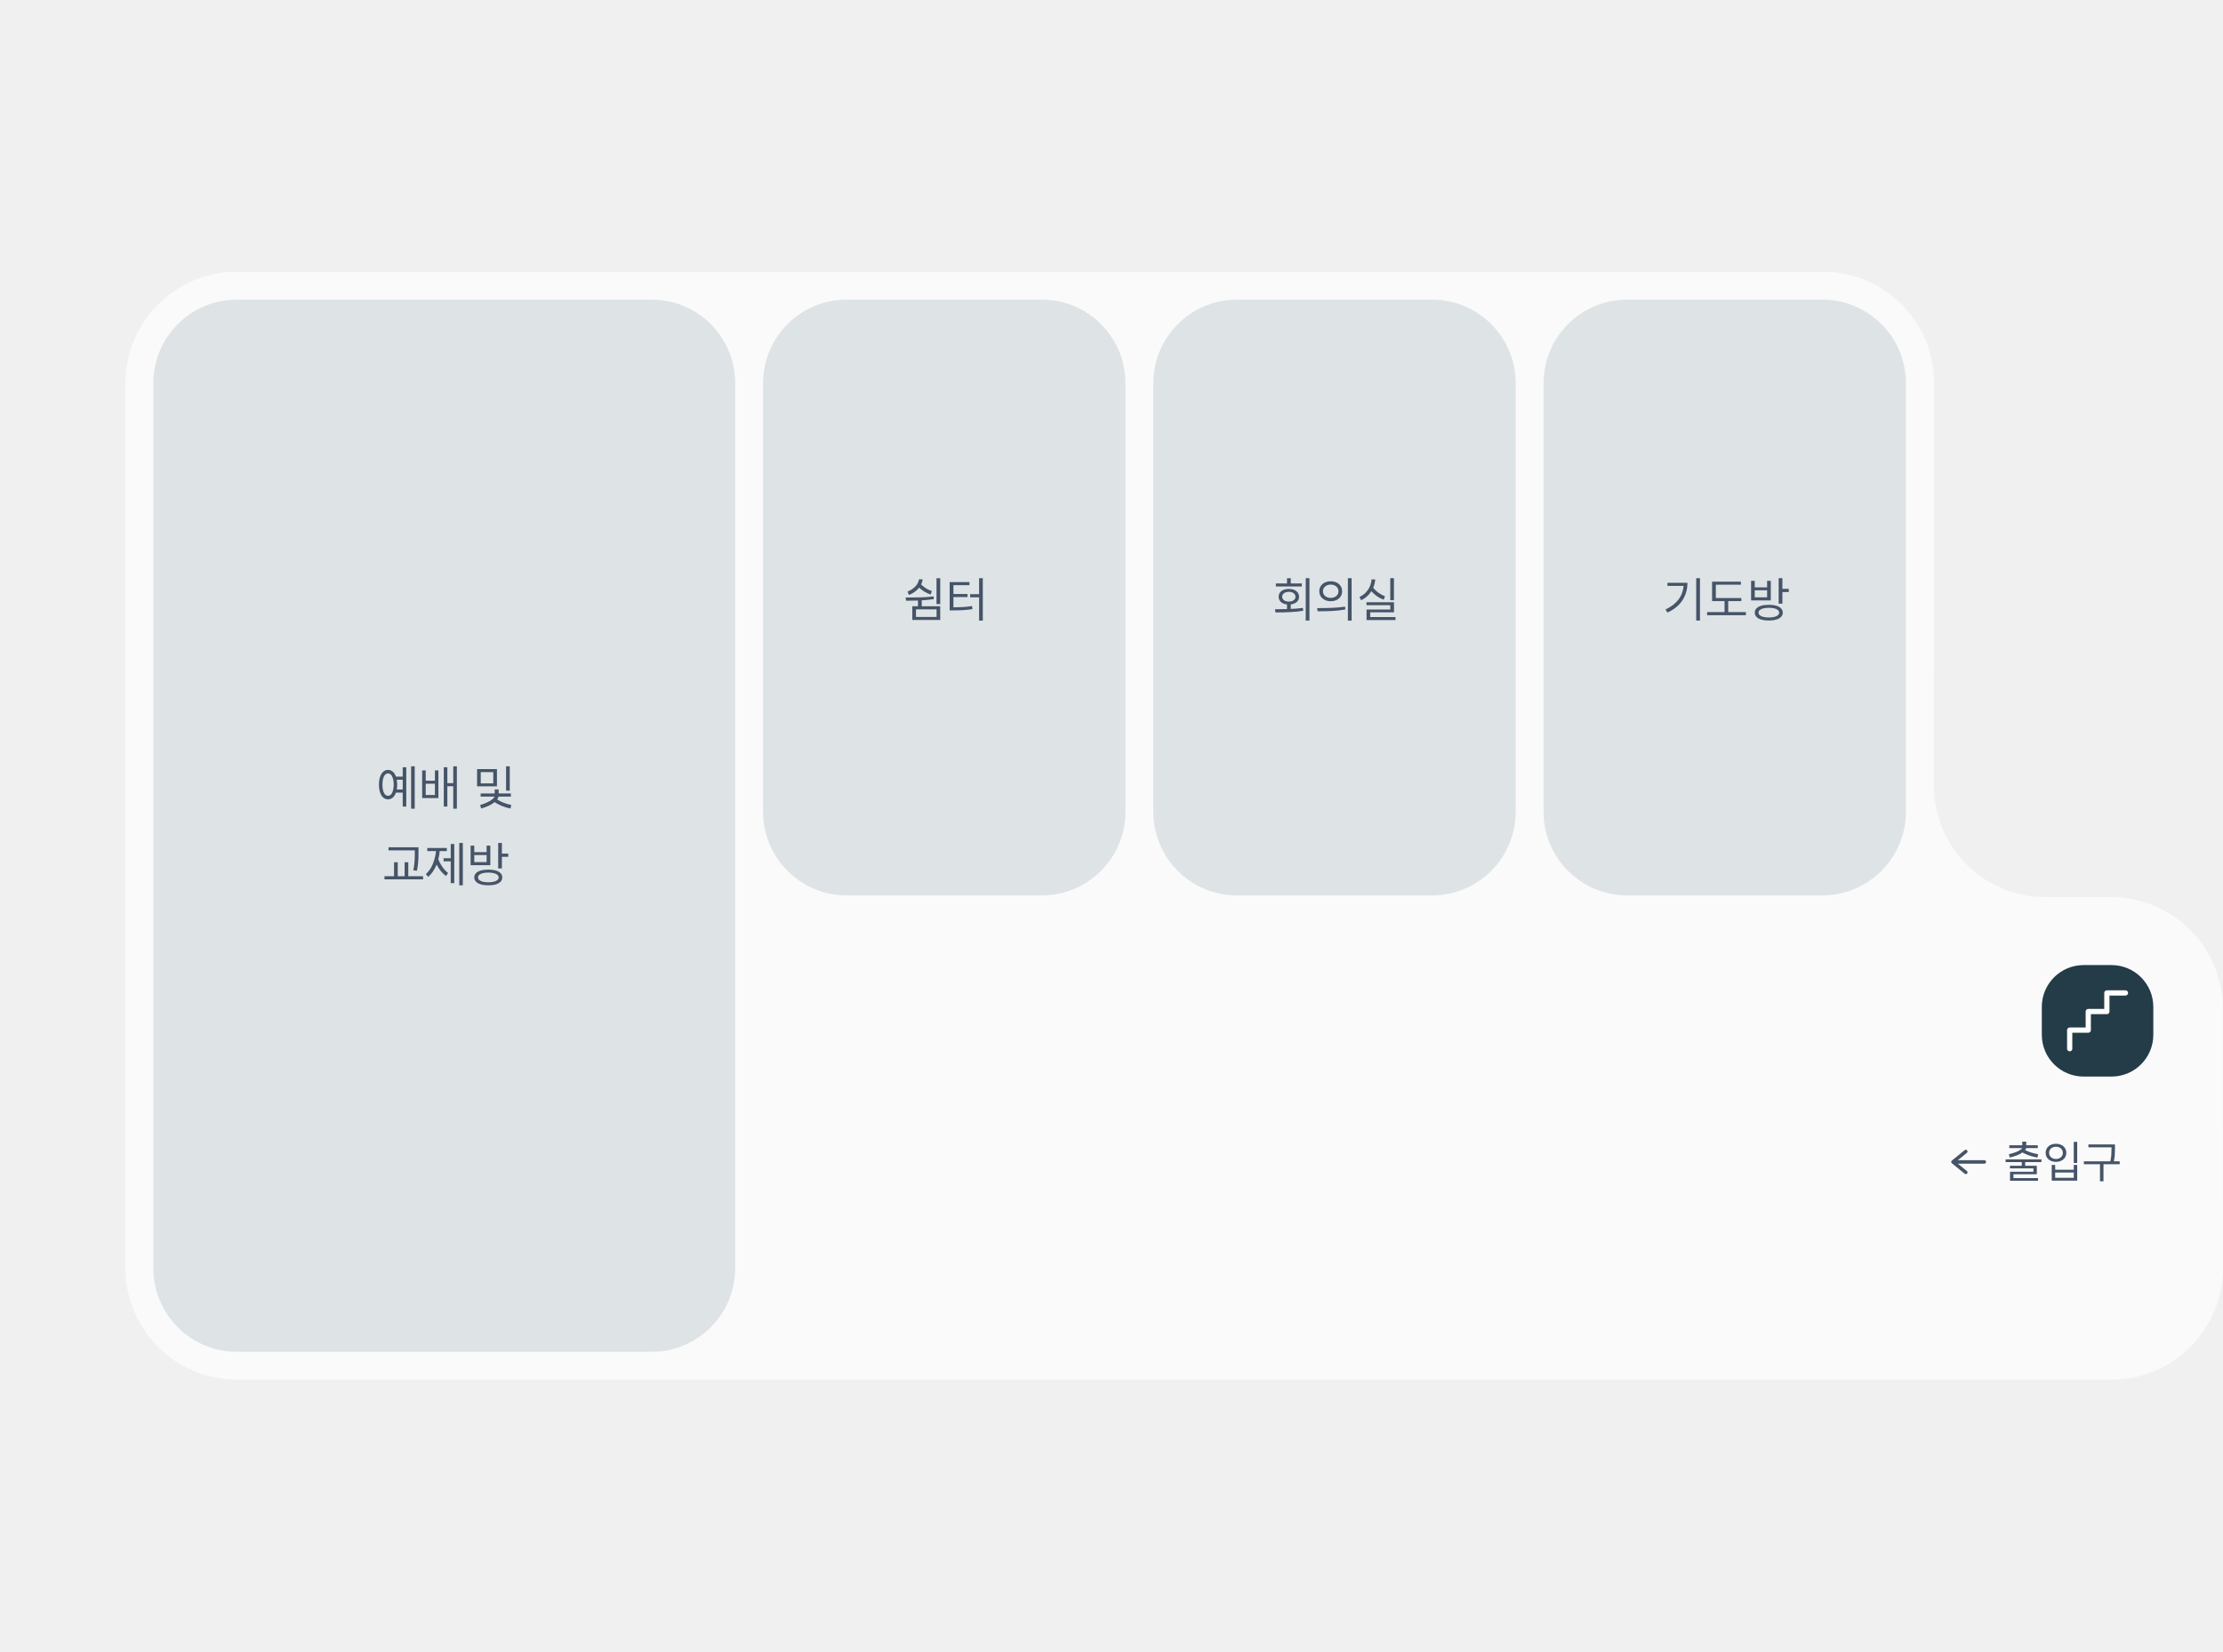
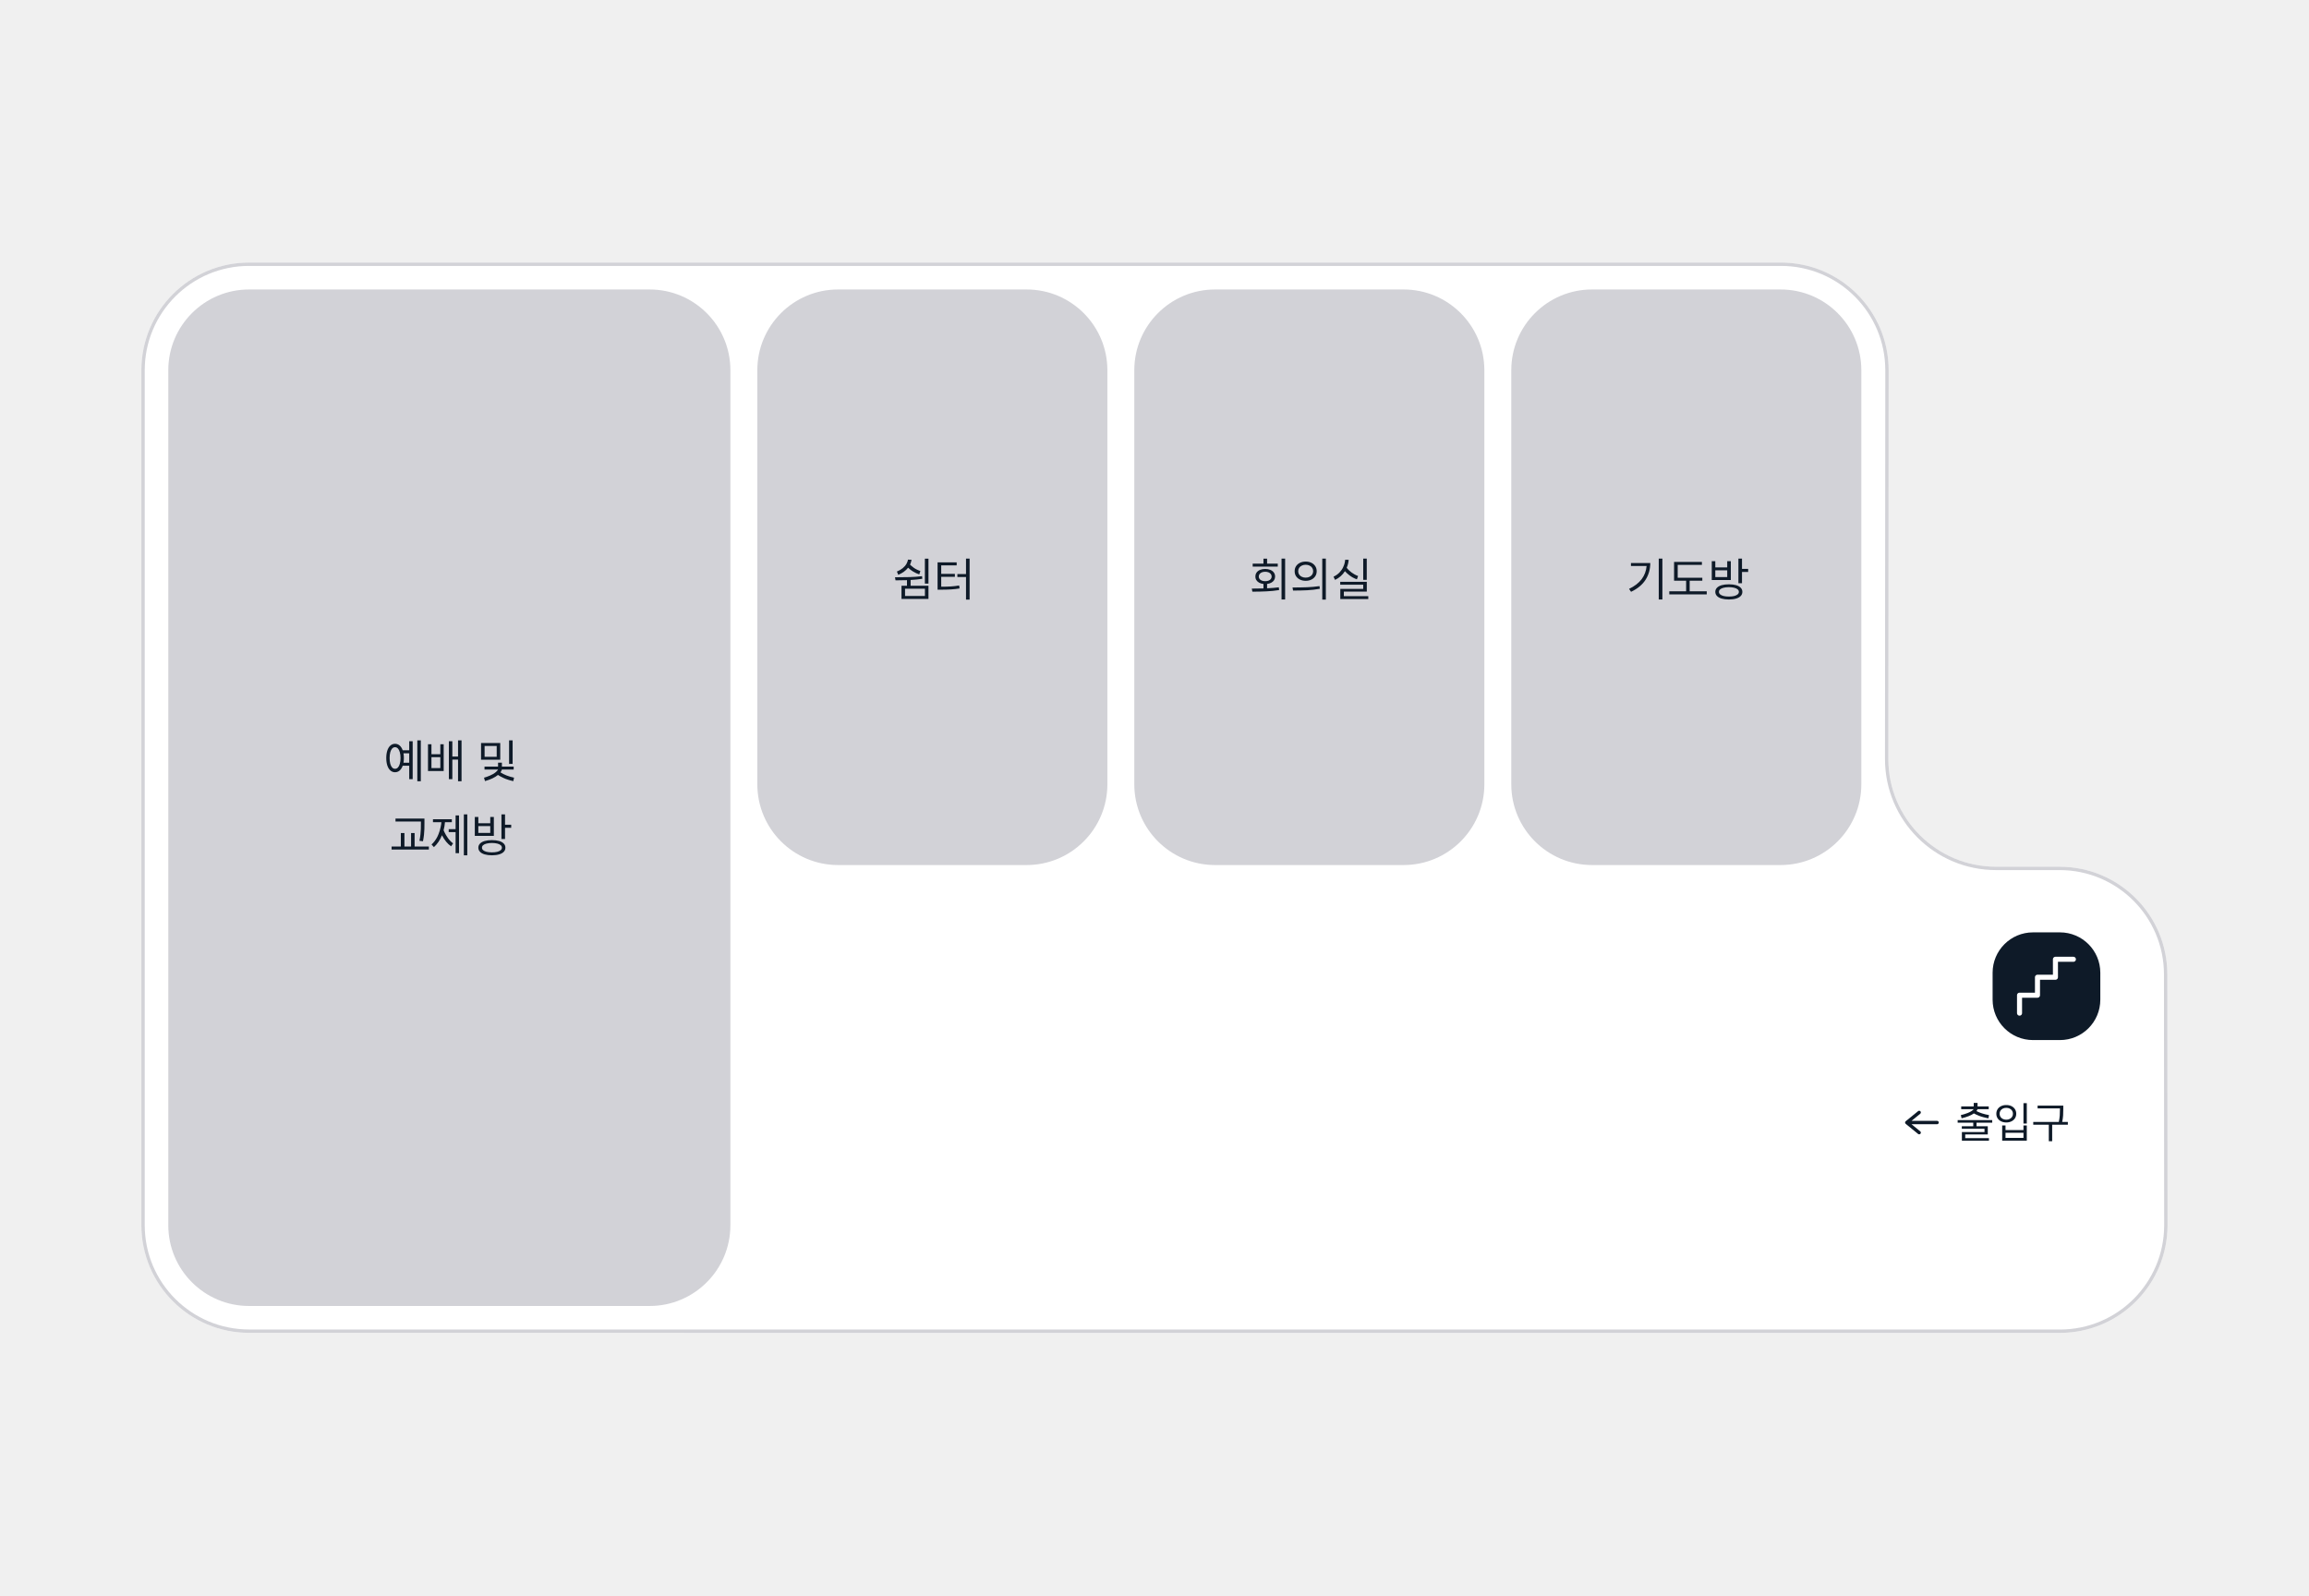
- <svg xmlns="http://www.w3.org/2000/svg" width="638" height="474" viewBox="0 0 638 474" fill="none">
-   <path d="M605.913 257.5L587.026 257.5C569.343 257.5 555.012 243.157 555.026 225.474L555.119 110.026C555.133 92.343 540.802 78 523.119 78L68 78C50.327 78 36 92.327 36 110L36 363.983C36 381.656 50.326 395.982 67.999 395.983L605.973 395.999C623.657 396 637.988 381.657 637.974 363.973L637.913 289.474C637.899 271.811 623.576 257.5 605.913 257.5Z" fill="#FAFAFA" />
-   <rect x="586" y="277" width="32" height="32" rx="12" fill="#243B48" />
-   <path d="M610 285H604.667V290.333H599.333V295.667H594V301" stroke="white" stroke-width="1.5" stroke-linecap="round" stroke-linejoin="round" />
-   <path d="M187 86H68C54.745 86 44 96.745 44 110V364C44 377.255 54.745 388 68 388H187C200.255 388 211 377.255 211 364V110C211 96.745 200.255 86 187 86Z" fill="#DEE3E6" />
-   <path d="M119.024 219.953V232.107H117.985V219.953H119.024ZM116.604 220.213V231.492H115.579V227.5H113.638C113.426 228.108 113.118 228.587 112.729 228.922C112.339 229.257 111.881 229.428 111.368 229.428C110.842 229.428 110.384 229.257 109.987 228.908C109.598 228.566 109.29 228.074 109.078 227.438C108.866 226.803 108.757 226.058 108.757 225.203C108.757 224.349 108.866 223.604 109.078 222.968C109.29 222.332 109.598 221.84 109.987 221.498C110.384 221.149 110.842 220.979 111.368 220.979C111.881 220.979 112.339 221.149 112.729 221.484C113.118 221.819 113.426 222.298 113.638 222.906H115.579V220.213H116.604ZM111.368 221.99C111.04 221.99 110.753 222.12 110.507 222.38C110.268 222.64 110.083 223.009 109.946 223.494C109.823 223.979 109.755 224.547 109.755 225.203C109.755 225.853 109.823 226.42 109.946 226.905C110.083 227.391 110.268 227.76 110.507 228.02C110.753 228.279 111.04 228.409 111.368 228.402C111.689 228.409 111.977 228.279 112.223 228.02C112.469 227.76 112.66 227.391 112.79 226.905C112.927 226.42 112.995 225.853 112.995 225.203C112.995 224.554 112.927 223.986 112.79 223.494C112.66 223.016 112.469 222.64 112.229 222.38C111.983 222.12 111.696 221.99 111.368 221.99ZM113.87 223.795C113.952 224.226 113.993 224.69 113.993 225.203C113.993 225.695 113.952 226.16 113.877 226.598H115.579V223.795H113.87ZM122.183 221.115V224.082H124.821V221.115H125.819V229.072H121.157V221.115H122.183ZM122.183 228.184H124.821V224.957H122.183V228.184ZM131.124 219.953V232.107H130.085V225.668H128.39V231.492H127.364V220.213H128.39V224.779H130.085V219.953H131.124ZM146.3 219.953V226.939H145.247V219.953H146.3ZM142.622 220.746V225.695H136.921V220.746H142.622ZM137.974 221.621V224.848H141.569V221.621H137.974ZM137.946 228.635V227.746H141.973V226.584H143.114V227.746H146.614V228.635H143.114C143.032 228.901 142.889 229.182 142.684 229.462C143.777 230.173 145.124 230.699 146.724 231.041L146.505 232.073C145.951 231.957 145.425 231.813 144.919 231.643C144.406 231.479 143.962 231.308 143.579 231.123C143.203 230.945 142.882 230.788 142.636 230.645C142.376 230.508 142.15 230.371 141.945 230.228C141.057 230.973 139.771 231.581 138.09 232.06L137.803 231.048C138.09 230.966 138.37 230.877 138.644 230.781C138.924 230.692 139.238 230.569 139.587 230.412C139.936 230.262 140.257 230.104 140.544 229.934C140.831 229.763 141.104 229.564 141.364 229.339C141.624 229.113 141.829 228.874 141.973 228.635H137.946ZM120.104 243.184V244.537C120.104 245.228 120.098 245.822 120.084 246.308C120.07 246.793 120.029 247.347 119.968 247.955C119.906 248.563 119.804 249.22 119.667 249.924L118.614 249.801C118.751 249.138 118.854 248.502 118.915 247.9C118.977 247.306 119.018 246.766 119.031 246.28C119.045 245.795 119.052 245.214 119.052 244.537V244.072H111.505V243.184H120.104ZM121.417 251.496V252.385H110.343V251.496H113.091V247.49H114.157V251.496H116.126V247.49H117.179V251.496H121.417ZM132.833 241.953V254.107H131.808V241.953H132.833ZM130.372 242.254V253.479H129.36V247.217H127.31V246.342H129.36V242.254H130.372ZM122.634 244.277V243.389H125.689H128.239V244.277H126.195C126.134 245.063 126.004 245.863 125.792 246.67C125.874 246.868 125.963 247.066 126.065 247.271C126.168 247.483 126.312 247.75 126.496 248.078C126.681 248.399 126.872 248.7 127.077 248.98C127.269 249.261 127.508 249.541 127.781 249.835C128.055 250.129 128.328 250.368 128.608 250.553L128.021 251.428C126.981 250.724 126.079 249.63 125.307 248.146C124.726 249.589 123.933 250.765 122.914 251.674L122.21 250.888C122.531 250.607 122.825 250.286 123.092 249.938C123.358 249.582 123.591 249.233 123.782 248.892C123.967 248.55 124.138 248.188 124.288 247.798C124.445 247.408 124.568 247.053 124.657 246.738C124.753 246.41 124.835 246.082 124.903 245.754C124.979 245.412 125.026 245.139 125.061 244.92C125.095 244.694 125.115 244.482 125.136 244.277H122.634ZM140.147 249.596C140.975 249.596 141.692 249.685 142.294 249.855C142.896 250.033 143.354 250.293 143.675 250.628C143.996 250.963 144.153 251.366 144.153 251.838C144.153 252.31 143.996 252.72 143.675 253.055C143.354 253.396 142.896 253.656 142.294 253.834C141.699 254.012 140.981 254.101 140.147 254.107C139.313 254.101 138.596 254.012 137.987 253.834C137.386 253.656 136.921 253.396 136.6 253.055C136.278 252.72 136.114 252.31 136.114 251.838C136.114 251.366 136.278 250.963 136.6 250.628C136.921 250.293 137.386 250.033 137.994 249.855C138.603 249.685 139.32 249.596 140.147 249.596ZM140.147 250.443C139.539 250.45 139.013 250.505 138.562 250.621C138.124 250.73 137.782 250.888 137.543 251.1C137.304 251.305 137.188 251.551 137.194 251.838C137.188 252.125 137.304 252.371 137.543 252.583C137.782 252.795 138.124 252.952 138.568 253.068C139.013 253.178 139.539 253.232 140.147 253.232C140.756 253.232 141.289 253.178 141.733 253.068C142.178 252.952 142.52 252.795 142.759 252.583C142.998 252.371 143.114 252.125 143.114 251.838C143.114 251.551 142.998 251.305 142.759 251.1C142.52 250.888 142.185 250.73 141.733 250.621C141.296 250.505 140.763 250.45 140.147 250.443ZM144.044 241.953V245.016H145.876V245.932H144.044V249.268H142.978V241.953H144.044ZM136.114 242.719V244.578H139.655V242.719H140.722V248.324H135.062V242.719H136.114ZM136.114 247.449H139.655V245.426H136.114V247.449Z" fill="#465468" />
-   <path d="M299 86H243C229.745 86 219 96.745 219 110V233C219 246.255 229.745 257 243 257H299C312.255 257 323 246.255 323 233V110C323 96.745 312.255 86 299 86Z" fill="#DEE3E6" />
-   <path d="M269.846 174.02V177.943H261.834V174.02H263.461V172.365C262.675 172.393 261.54 172.413 260.057 172.42L259.906 171.504C261.567 171.504 263.03 171.483 264.295 171.449C265.553 171.415 266.77 171.319 267.945 171.176L268.014 171.955C266.968 172.126 265.806 172.242 264.541 172.311V174.02H269.846ZM262.887 174.895V177.068H268.793V174.895H262.887ZM269.846 165.967V173.377H268.779V165.967H269.846ZM263.728 166.418C263.734 166.356 263.741 166.302 263.741 166.268L264.794 166.295L264.773 166.479C264.767 166.603 264.726 166.787 264.65 167.026C264.582 167.266 264.486 167.512 264.37 167.751C264.514 167.895 264.664 168.038 264.842 168.182C265.006 168.325 265.225 168.496 265.478 168.674C265.73 168.865 266.031 169.036 266.373 169.207C266.715 169.378 267.07 169.521 267.439 169.638L267.118 170.643C265.867 170.246 264.76 169.583 263.796 168.66C263.105 169.549 262.128 170.253 260.877 170.779L260.467 169.809C261.82 169.241 262.777 168.462 263.331 167.478C263.447 167.266 263.543 167.047 263.611 166.842C263.68 166.623 263.721 166.486 263.728 166.418ZM282.068 165.953V178.135H281.002V171.436H278.432V170.547H281.002V165.953H282.068ZM278.227 167.074V167.963H273.633V170.492H277.693V171.367H273.633V174.307C274.795 174.307 275.772 174.279 276.559 174.225C277.352 174.177 278.151 174.081 278.965 173.938L279.088 174.826C278.227 174.97 277.379 175.065 276.545 175.113C275.711 175.168 274.692 175.195 273.482 175.195H272.553V167.074H278.227Z" fill="#465468" />
-   <path d="M411 86H355C341.745 86 331 96.745 331 110V233C331 246.255 341.745 257 355 257H411C424.255 257 435 246.255 435 233V110C435 96.745 424.255 86 411 86Z" fill="#DEE3E6" />
-   <path d="M375.81 165.953V178.107H374.743V165.953H375.81ZM365.911 174.867C367.429 174.86 368.584 174.84 369.37 174.819V173.486C368.885 173.438 368.468 173.315 368.099 173.117C367.743 172.919 367.463 172.666 367.265 172.352C367.066 172.044 366.971 171.688 366.978 171.285C366.971 170.834 367.094 170.438 367.333 170.096C367.572 169.761 367.914 169.494 368.358 169.31C368.803 169.125 369.309 169.029 369.89 169.029C370.471 169.029 370.983 169.125 371.421 169.31C371.872 169.494 372.214 169.761 372.46 170.096C372.706 170.438 372.829 170.834 372.829 171.285C372.829 171.682 372.733 172.037 372.535 172.352C372.337 172.659 372.063 172.912 371.708 173.104C371.346 173.302 370.929 173.425 370.45 173.479V174.778C371.77 174.717 372.932 174.621 373.937 174.484L374.019 175.305C372.809 175.503 371.558 175.633 370.252 175.688C368.946 175.756 367.559 175.783 366.075 175.783L365.911 174.867ZM373.622 167.457V168.332H366.171V167.457H369.37V165.967H370.45V167.457H373.622ZM369.89 169.863C369.521 169.863 369.192 169.925 368.898 170.041C368.604 170.157 368.379 170.328 368.222 170.547C368.058 170.759 367.976 171.005 367.976 171.285C367.976 171.565 368.058 171.805 368.222 172.017C368.379 172.229 368.604 172.386 368.898 172.502C369.192 172.618 369.521 172.673 369.89 172.666C370.266 172.673 370.594 172.618 370.888 172.502C371.175 172.393 371.4 172.229 371.558 172.023C371.722 171.805 371.804 171.565 371.804 171.285C371.804 171.005 371.722 170.759 371.558 170.547C371.4 170.328 371.175 170.157 370.888 170.041C370.594 169.925 370.266 169.863 369.89 169.863ZM381.921 166.842C382.557 166.842 383.117 166.965 383.616 167.204C384.108 167.443 384.491 167.785 384.771 168.216C385.052 168.646 385.188 169.146 385.188 169.699C385.188 170.253 385.052 170.752 384.771 171.183C384.491 171.613 384.108 171.955 383.616 172.194C383.117 172.434 382.557 172.557 381.921 172.557C381.285 172.557 380.718 172.434 380.226 172.194C379.72 171.955 379.337 171.613 379.05 171.183C378.776 170.752 378.633 170.253 378.64 169.699C378.633 169.146 378.776 168.646 379.05 168.216C379.337 167.785 379.72 167.443 380.226 167.204C380.718 166.965 381.285 166.842 381.921 166.842ZM381.921 167.785C381.49 167.785 381.107 167.867 380.772 168.031C380.431 168.188 380.164 168.414 379.973 168.701C379.781 168.995 379.686 169.323 379.692 169.699C379.686 170.075 379.781 170.403 379.973 170.697C380.164 170.984 380.431 171.21 380.772 171.367C381.107 171.531 381.49 171.613 381.921 171.613C382.345 171.613 382.728 171.531 383.062 171.367C383.397 171.21 383.664 170.984 383.849 170.697C384.04 170.403 384.136 170.075 384.136 169.699C384.136 169.323 384.04 168.995 383.849 168.701C383.664 168.414 383.397 168.188 383.062 168.031C382.728 167.867 382.345 167.785 381.921 167.785ZM387.909 165.953V178.135H386.843V165.953H387.909ZM378.011 174.539C379.59 174.539 381.019 174.512 382.317 174.464C383.603 174.416 384.847 174.3 386.036 174.129L386.118 174.922C384.895 175.147 383.65 175.298 382.386 175.359C381.114 175.421 379.706 175.455 378.161 175.455L378.011 174.539ZM400.063 165.953V172.27H399.011V165.953H400.063ZM400.077 172.857V175.756H393.255V177.109H400.515V177.971H392.202V174.949H399.011V173.705H392.175V172.857H400.077ZM393.631 166.418L393.638 166.295L394.69 166.322C394.69 166.35 394.69 166.391 394.684 166.445C394.677 166.493 394.663 166.609 394.636 166.773C394.615 166.951 394.581 167.122 394.547 167.293C394.513 167.471 394.451 167.689 394.376 167.942C394.294 168.195 394.205 168.448 394.103 168.688C394.191 168.804 394.294 168.927 394.403 169.057C394.52 169.18 394.684 169.344 394.902 169.549C395.121 169.747 395.347 169.938 395.586 170.109C395.825 170.287 396.112 170.472 396.447 170.656C396.782 170.841 397.131 170.998 397.486 171.128L397.131 172.119C396.721 171.976 396.324 171.791 395.935 171.586C395.552 171.367 395.21 171.148 394.909 170.916C394.615 170.684 394.362 170.472 394.15 170.28C393.938 170.089 393.747 169.891 393.576 169.692C392.858 170.834 391.881 171.695 390.637 172.283L390.186 171.333C390.548 171.162 390.89 170.957 391.204 170.738C391.512 170.506 391.778 170.28 391.997 170.041C392.216 169.809 392.414 169.562 392.592 169.31C392.77 169.057 392.913 168.811 393.022 168.564C393.139 168.332 393.234 168.093 393.316 167.867C393.398 167.642 393.46 167.43 393.501 167.238C393.535 167.054 393.569 166.89 393.59 166.746C393.61 166.603 393.624 166.493 393.631 166.418Z" fill="#465468" />
-   <path d="M523 86H467C453.745 86 443 96.745 443 110V233C443 246.255 453.745 257 467 257H523C536.255 257 547 246.255 547 233V110C547 96.745 536.255 86 523 86Z" fill="#DEE3E6" />
-   <path d="M487.892 165.953V178.107H486.812V165.953H487.892ZM484.296 167.279C484.289 169.118 483.824 170.766 482.901 172.229C481.979 173.685 480.543 174.888 478.581 175.824L477.993 174.949C479.613 174.177 480.857 173.22 481.726 172.078C482.587 170.937 483.079 169.624 483.202 168.154H478.554V167.279H484.296ZM499.759 171.654V172.529H495.999V175.674H501.071V176.576H489.942V175.674H494.946V172.529H491.364V166.951H499.636V167.826H492.444V171.654H499.759ZM507.647 173.596C508.475 173.596 509.192 173.685 509.794 173.855C510.396 174.033 510.854 174.293 511.175 174.628C511.496 174.963 511.653 175.366 511.653 175.838C511.653 176.31 511.496 176.72 511.175 177.055C510.854 177.396 510.396 177.656 509.794 177.834C509.199 178.012 508.481 178.101 507.647 178.107C506.813 178.101 506.096 178.012 505.487 177.834C504.886 177.656 504.421 177.396 504.1 177.055C503.778 176.72 503.614 176.31 503.614 175.838C503.614 175.366 503.778 174.963 504.1 174.628C504.421 174.293 504.886 174.033 505.494 173.855C506.103 173.685 506.82 173.596 507.647 173.596ZM507.647 174.443C507.039 174.45 506.513 174.505 506.062 174.621C505.624 174.73 505.282 174.888 505.043 175.1C504.804 175.305 504.688 175.551 504.694 175.838C504.688 176.125 504.804 176.371 505.043 176.583C505.282 176.795 505.624 176.952 506.068 177.068C506.513 177.178 507.039 177.232 507.647 177.232C508.256 177.232 508.789 177.178 509.233 177.068C509.678 176.952 510.02 176.795 510.259 176.583C510.498 176.371 510.614 176.125 510.614 175.838C510.614 175.551 510.498 175.305 510.259 175.1C510.02 174.888 509.685 174.73 509.233 174.621C508.796 174.505 508.263 174.45 507.647 174.443ZM511.544 165.953V169.016H513.376V169.932H511.544V173.268H510.478V165.953H511.544ZM503.614 166.719V168.578H507.155V166.719H508.222V172.324H502.562V166.719H503.614ZM503.614 171.449H507.155V169.426H503.614V171.449Z" fill="#465468" />
-   <path d="M585.887 332.77V333.544H581.228V334.598H584.567V337.035H577.864V338.14H584.91V338.901H576.874V336.324H583.589V335.347H576.848V334.598H580.25V333.544H575.617V332.77H585.887ZM576.67 329.539V328.713H580.39V327.679H581.526V328.713H584.846V329.539H581.526C581.457 329.723 581.349 329.907 581.196 330.091C582.225 330.63 583.469 331.024 584.929 331.284L584.764 332.249C584.237 332.154 583.729 332.046 583.24 331.906C582.751 331.779 582.333 331.64 581.964 331.494C581.609 331.348 581.311 331.221 581.076 331.113C580.841 331.005 580.631 330.897 580.441 330.789C579.609 331.379 578.391 331.862 576.785 332.243L576.556 331.291C576.893 331.208 577.223 331.119 577.546 331.024C577.87 330.929 578.219 330.808 578.594 330.662C578.968 330.516 579.317 330.351 579.628 330.154C579.946 329.958 580.2 329.754 580.39 329.539H576.67ZM596.158 327.742V333.798H595.167V327.742H596.158ZM589.835 334.369V335.74H595.167V334.369H596.158V338.876H588.845V334.369H589.835ZM589.835 338.063H595.167V336.54H589.835V338.063ZM590.064 328.301C590.629 328.294 591.137 328.402 591.587 328.618C592.038 328.834 592.387 329.139 592.641 329.532C592.895 329.932 593.022 330.383 593.022 330.891C593.022 331.392 592.895 331.843 592.641 332.236C592.387 332.63 592.038 332.935 591.587 333.15C591.137 333.373 590.629 333.48 590.064 333.48C589.499 333.48 588.991 333.373 588.541 333.15C588.09 332.935 587.741 332.63 587.487 332.236C587.233 331.843 587.106 331.392 587.106 330.891C587.106 330.383 587.233 329.932 587.487 329.532C587.741 329.139 588.09 328.834 588.541 328.618C588.991 328.402 589.499 328.294 590.064 328.301ZM590.064 329.139C589.683 329.132 589.34 329.208 589.036 329.354C588.737 329.507 588.502 329.716 588.331 329.983C588.16 330.25 588.077 330.554 588.083 330.891C588.077 331.227 588.16 331.532 588.331 331.805C588.502 332.071 588.737 332.281 589.036 332.427C589.34 332.579 589.683 332.655 590.064 332.655C590.438 332.655 590.781 332.579 591.08 332.427C591.378 332.281 591.613 332.071 591.791 331.805C591.956 331.532 592.044 331.227 592.044 330.891C592.044 330.554 591.956 330.25 591.791 329.983C591.613 329.716 591.378 329.507 591.08 329.354C590.781 329.208 590.438 329.132 590.064 329.139ZM607 328.479V329.469C607 330.199 606.98 330.84 606.949 331.405C606.911 331.97 606.822 332.611 606.676 333.328H608.358V334.153H603.699V339.054H602.696V334.153H598.075V333.328H605.667C605.819 332.611 605.914 331.963 605.952 331.398C605.99 330.833 606.009 330.186 606.009 329.469V329.304H599.37V328.479H607Z" fill="#465468" />
-   <path d="M564.182 330.5L560.5 333.5L564.182 336.5M560.5 333.5L569.5 333.5" stroke="#465468" stroke-linecap="round" stroke-linejoin="round" />
+ <svg xmlns="http://www.w3.org/2000/svg" xmlns:xlink="http://www.w3.org/1999/xlink" width="686" height="474" viewBox="0 0 686 474" fill="none">
+   <use xlink:href="#stroke0_1274_605" fill="white" />
+   <mask id="stroke1_1274_605" fill="white">
+     <use xlink:href="#stroke0_1274_605" />
+   </mask>
+   <path d="M593.026 257.5L611.913 257.5C629.576 257.5 643.899 271.811 643.913 289.474L643.974 363.973C643.988 381.657 629.657 396 611.973 395.999L73.999 395.983C56.326 395.982 42 381.656 42 363.983L42 110C42 92.327 56.327 78 74 78L529.119 78C546.802 78 561.133 92.343 561.119 110.026L561.026 225.474C561.012 243.157 575.343 257.5 593.026 257.5Z" stroke-width="2" stroke="#D2D2D7" mask="url(#stroke1_1274_605)" />
+   <rect x="592" y="277" width="32" height="32" rx="12" fill="#0E1A28" />
+   <path d="M616 285H610.667V290.333H605.333V295.667H600V301" stroke-width="1.5" stroke-linecap="round" stroke-linejoin="round" stroke="white" />
+   <path d="M193 86H74C60.745 86 50 96.745 50 110V364C50 377.255 60.745 388 74 388H193C206.255 388 217 377.255 217 364V110C217 96.745 206.255 86 193 86Z" fill="#D2D2D7" />
+   <path d="M125.024 219.953V232.107H123.985V219.953H125.024ZM122.604 220.213V231.492H121.579V227.5H119.638C119.426 228.108 119.118 228.587 118.729 228.922C118.339 229.257 117.881 229.428 117.368 229.428C116.842 229.428 116.384 229.257 115.987 228.908C115.598 228.566 115.29 228.074 115.078 227.438C114.866 226.803 114.757 226.058 114.757 225.203C114.757 224.349 114.866 223.604 115.078 222.968C115.29 222.332 115.598 221.84 115.987 221.498C116.384 221.149 116.842 220.979 117.368 220.979C117.881 220.979 118.339 221.149 118.729 221.484C119.118 221.819 119.426 222.298 119.638 222.906H121.579V220.213H122.604ZM117.368 221.99C117.04 221.99 116.753 222.12 116.507 222.38C116.268 222.64 116.083 223.009 115.946 223.494C115.823 223.979 115.755 224.547 115.755 225.203C115.755 225.853 115.823 226.42 115.946 226.905C116.083 227.391 116.268 227.76 116.507 228.02C116.753 228.279 117.04 228.409 117.368 228.402C117.689 228.409 117.977 228.279 118.223 228.02C118.469 227.76 118.66 227.391 118.79 226.905C118.927 226.42 118.995 225.853 118.995 225.203C118.995 224.554 118.927 223.986 118.79 223.494C118.66 223.016 118.469 222.64 118.229 222.38C117.983 222.12 117.696 221.99 117.368 221.99ZM119.87 223.795C119.952 224.226 119.993 224.69 119.993 225.203C119.993 225.695 119.952 226.16 119.877 226.598H121.579V223.795H119.87ZM128.183 221.115V224.082H130.821V221.115H131.819V229.072H127.157V221.115H128.183ZM128.183 228.184H130.821V224.957H128.183V228.184ZM137.124 219.953V232.107H136.085V225.668H134.39V231.492H133.364V220.213H134.39V224.779H136.085V219.953H137.124ZM152.3 219.953V226.939H151.247V219.953H152.3ZM148.622 220.746V225.695H142.921V220.746H148.622ZM143.974 221.621V224.848H147.569V221.621H143.974ZM143.946 228.635V227.746H147.973V226.584H149.114V227.746H152.614V228.635H149.114C149.032 228.901 148.889 229.182 148.684 229.462C149.777 230.173 151.124 230.699 152.724 231.041L152.505 232.073C151.951 231.957 151.425 231.813 150.919 231.643C150.406 231.479 149.962 231.308 149.579 231.123C149.203 230.945 148.882 230.788 148.636 230.645C148.376 230.508 148.15 230.371 147.945 230.228C147.057 230.973 145.771 231.581 144.09 232.06L143.803 231.048C144.09 230.966 144.37 230.877 144.644 230.781C144.924 230.692 145.238 230.569 145.587 230.412C145.936 230.262 146.257 230.104 146.544 229.934C146.831 229.763 147.104 229.564 147.364 229.339C147.624 229.113 147.829 228.874 147.973 228.635H143.946ZM126.104 243.184V244.537C126.104 245.228 126.098 245.822 126.084 246.308C126.07 246.793 126.029 247.347 125.968 247.955C125.906 248.563 125.804 249.22 125.667 249.924L124.614 249.801C124.751 249.138 124.854 248.502 124.915 247.9C124.977 247.306 125.018 246.766 125.031 246.28C125.045 245.795 125.052 245.214 125.052 244.537V244.072H117.505V243.184H126.104ZM127.417 251.496V252.385H116.343V251.496H119.091V247.49H120.157V251.496H122.126V247.49H123.179V251.496H127.417ZM138.833 241.953V254.107H137.808V241.953H138.833ZM136.372 242.254V253.479H135.36V247.217H133.31V246.342H135.36V242.254H136.372ZM128.634 244.277V243.389H131.689H134.239V244.277H132.195C132.134 245.063 132.004 245.863 131.792 246.67C131.874 246.868 131.963 247.066 132.065 247.271C132.168 247.483 132.312 247.75 132.496 248.078C132.681 248.399 132.872 248.7 133.077 248.98C133.269 249.261 133.508 249.541 133.781 249.835C134.055 250.129 134.328 250.368 134.608 250.553L134.021 251.428C132.981 250.724 132.079 249.63 131.307 248.146C130.726 249.589 129.933 250.765 128.914 251.674L128.21 250.888C128.531 250.607 128.825 250.286 129.092 249.938C129.358 249.582 129.591 249.233 129.782 248.892C129.967 248.55 130.138 248.188 130.288 247.798C130.445 247.408 130.568 247.053 130.657 246.738C130.753 246.41 130.835 246.082 130.903 245.754C130.979 245.412 131.026 245.139 131.061 244.92C131.095 244.694 131.115 244.482 131.136 244.277H128.634ZM146.147 249.596C146.975 249.596 147.692 249.685 148.294 249.855C148.896 250.033 149.354 250.293 149.675 250.628C149.996 250.963 150.153 251.366 150.153 251.838C150.153 252.31 149.996 252.72 149.675 253.055C149.354 253.396 148.896 253.656 148.294 253.834C147.699 254.012 146.981 254.101 146.147 254.107C145.313 254.101 144.596 254.012 143.987 253.834C143.386 253.656 142.921 253.396 142.6 253.055C142.278 252.72 142.114 252.31 142.114 251.838C142.114 251.366 142.278 250.963 142.6 250.628C142.921 250.293 143.386 250.033 143.994 249.855C144.603 249.685 145.32 249.596 146.147 249.596ZM146.147 250.443C145.539 250.45 145.013 250.505 144.562 250.621C144.124 250.73 143.782 250.888 143.543 251.1C143.304 251.305 143.188 251.551 143.194 251.838C143.188 252.125 143.304 252.371 143.543 252.583C143.782 252.795 144.124 252.952 144.568 253.068C145.013 253.178 145.539 253.232 146.147 253.232C146.756 253.232 147.289 253.178 147.733 253.068C148.178 252.952 148.52 252.795 148.759 252.583C148.998 252.371 149.114 252.125 149.114 251.838C149.114 251.551 148.998 251.305 148.759 251.1C148.52 250.888 148.185 250.73 147.733 250.621C147.296 250.505 146.763 250.45 146.147 250.443ZM150.044 241.953V245.016H151.876V245.932H150.044V249.268H148.978V241.953H150.044ZM142.114 242.719V244.578H145.655V242.719H146.722V248.324H141.062V242.719H142.114ZM142.114 247.449H145.655V245.426H142.114V247.449Z" fill="#0E1A28" />
+   <path d="M305 86H249C235.745 86 225 96.745 225 110V233C225 246.255 235.745 257 249 257H305C318.255 257 329 246.255 329 233V110C329 96.745 318.255 86 305 86Z" fill="#D2D2D7" />
+   <path d="M275.846 174.02V177.943H267.834V174.02H269.461V172.365C268.675 172.393 267.54 172.413 266.057 172.42L265.906 171.504C267.567 171.504 269.03 171.483 270.295 171.449C271.553 171.415 272.77 171.319 273.945 171.176L274.014 171.955C272.968 172.126 271.806 172.242 270.541 172.311V174.02H275.846ZM268.887 174.895V177.068H274.793V174.895H268.887ZM275.846 165.967V173.377H274.779V165.967H275.846ZM269.728 166.418C269.734 166.356 269.741 166.302 269.741 166.268L270.794 166.295L270.773 166.479C270.767 166.603 270.726 166.787 270.65 167.026C270.582 167.266 270.486 167.512 270.37 167.751C270.514 167.895 270.664 168.038 270.842 168.182C271.006 168.325 271.225 168.496 271.478 168.674C271.73 168.865 272.031 169.036 272.373 169.207C272.715 169.378 273.07 169.521 273.439 169.638L273.118 170.643C271.867 170.246 270.76 169.583 269.796 168.66C269.105 169.549 268.128 170.253 266.877 170.779L266.467 169.809C267.82 169.241 268.777 168.462 269.331 167.478C269.447 167.266 269.543 167.047 269.611 166.842C269.68 166.623 269.721 166.486 269.728 166.418ZM288.068 165.953V178.135H287.002V171.436H284.432V170.547H287.002V165.953H288.068ZM284.227 167.074V167.963H279.633V170.492H283.693V171.367H279.633V174.307C280.795 174.307 281.772 174.279 282.559 174.225C283.352 174.177 284.151 174.081 284.965 173.938L285.088 174.826C284.227 174.97 283.379 175.065 282.545 175.113C281.711 175.168 280.692 175.195 279.482 175.195H278.553V167.074H284.227Z" fill="#0E1A28" />
+   <path d="M417 86H361C347.745 86 337 96.745 337 110V233C337 246.255 347.745 257 361 257H417C430.255 257 441 246.255 441 233V110C441 96.745 430.255 86 417 86Z" fill="#D2D2D7" />
+   <path d="M381.81 165.953V178.107H380.743V165.953H381.81ZM371.911 174.867C373.429 174.86 374.584 174.84 375.37 174.819V173.486C374.885 173.438 374.468 173.315 374.099 173.117C373.743 172.919 373.463 172.666 373.265 172.352C373.066 172.044 372.971 171.688 372.978 171.285C372.971 170.834 373.094 170.438 373.333 170.096C373.572 169.761 373.914 169.494 374.358 169.31C374.803 169.125 375.309 169.029 375.89 169.029C376.471 169.029 376.983 169.125 377.421 169.31C377.872 169.494 378.214 169.761 378.46 170.096C378.706 170.438 378.829 170.834 378.829 171.285C378.829 171.682 378.733 172.037 378.535 172.352C378.337 172.659 378.063 172.912 377.708 173.104C377.346 173.302 376.929 173.425 376.45 173.479V174.778C377.77 174.717 378.932 174.621 379.937 174.484L380.019 175.305C378.809 175.503 377.558 175.633 376.252 175.688C374.946 175.756 373.559 175.783 372.075 175.783L371.911 174.867ZM379.622 167.457V168.332H372.171V167.457H375.37V165.967H376.45V167.457H379.622ZM375.89 169.863C375.521 169.863 375.192 169.925 374.898 170.041C374.604 170.157 374.379 170.328 374.222 170.547C374.058 170.759 373.976 171.005 373.976 171.285C373.976 171.565 374.058 171.805 374.222 172.017C374.379 172.229 374.604 172.386 374.898 172.502C375.192 172.618 375.521 172.673 375.89 172.666C376.266 172.673 376.594 172.618 376.888 172.502C377.175 172.393 377.4 172.229 377.558 172.023C377.722 171.805 377.804 171.565 377.804 171.285C377.804 171.005 377.722 170.759 377.558 170.547C377.4 170.328 377.175 170.157 376.888 170.041C376.594 169.925 376.266 169.863 375.89 169.863ZM387.921 166.842C388.557 166.842 389.117 166.965 389.616 167.204C390.108 167.443 390.491 167.785 390.771 168.216C391.052 168.646 391.188 169.146 391.188 169.699C391.188 170.253 391.052 170.752 390.771 171.183C390.491 171.613 390.108 171.955 389.616 172.194C389.117 172.434 388.557 172.557 387.921 172.557C387.285 172.557 386.718 172.434 386.226 172.194C385.72 171.955 385.337 171.613 385.05 171.183C384.776 170.752 384.633 170.253 384.64 169.699C384.633 169.146 384.776 168.646 385.05 168.216C385.337 167.785 385.72 167.443 386.226 167.204C386.718 166.965 387.285 166.842 387.921 166.842ZM387.921 167.785C387.49 167.785 387.107 167.867 386.772 168.031C386.431 168.188 386.164 168.414 385.973 168.701C385.781 168.995 385.686 169.323 385.692 169.699C385.686 170.075 385.781 170.403 385.973 170.697C386.164 170.984 386.431 171.21 386.772 171.367C387.107 171.531 387.49 171.613 387.921 171.613C388.345 171.613 388.728 171.531 389.062 171.367C389.397 171.21 389.664 170.984 389.849 170.697C390.04 170.403 390.136 170.075 390.136 169.699C390.136 169.323 390.04 168.995 389.849 168.701C389.664 168.414 389.397 168.188 389.062 168.031C388.728 167.867 388.345 167.785 387.921 167.785ZM393.909 165.953V178.135H392.843V165.953H393.909ZM384.011 174.539C385.59 174.539 387.019 174.512 388.317 174.464C389.603 174.416 390.847 174.3 392.036 174.129L392.118 174.922C390.895 175.147 389.65 175.298 388.386 175.359C387.114 175.421 385.706 175.455 384.161 175.455L384.011 174.539ZM406.063 165.953V172.27H405.011V165.953H406.063ZM406.077 172.857V175.756H399.255V177.109H406.515V177.971H398.202V174.949H405.011V173.705H398.175V172.857H406.077ZM399.631 166.418L399.638 166.295L400.69 166.322C400.69 166.35 400.69 166.391 400.684 166.445C400.677 166.493 400.663 166.609 400.636 166.773C400.615 166.951 400.581 167.122 400.547 167.293C400.513 167.471 400.451 167.689 400.376 167.942C400.294 168.195 400.205 168.448 400.103 168.688C400.191 168.804 400.294 168.927 400.403 169.057C400.52 169.18 400.684 169.344 400.902 169.549C401.121 169.747 401.347 169.938 401.586 170.109C401.825 170.287 402.112 170.472 402.447 170.656C402.782 170.841 403.131 170.998 403.486 171.128L403.131 172.119C402.721 171.976 402.324 171.791 401.935 171.586C401.552 171.367 401.21 171.148 400.909 170.916C400.615 170.684 400.362 170.472 400.15 170.28C399.938 170.089 399.747 169.891 399.576 169.692C398.858 170.834 397.881 171.695 396.637 172.283L396.186 171.333C396.548 171.162 396.89 170.957 397.204 170.738C397.512 170.506 397.778 170.28 397.997 170.041C398.216 169.809 398.414 169.562 398.592 169.31C398.77 169.057 398.913 168.811 399.022 168.564C399.139 168.332 399.234 168.093 399.316 167.867C399.398 167.642 399.46 167.43 399.501 167.238C399.535 167.054 399.569 166.89 399.59 166.746C399.61 166.603 399.624 166.493 399.631 166.418Z" fill="#0E1A28" />
+   <path d="M529 86H473C459.745 86 449 96.745 449 110V233C449 246.255 459.745 257 473 257H529C542.255 257 553 246.255 553 233V110C553 96.745 542.255 86 529 86Z" fill="#D2D2D7" />
+   <path d="M493.892 165.953V178.107H492.812V165.953H493.892ZM490.296 167.279C490.289 169.118 489.824 170.766 488.901 172.229C487.979 173.685 486.543 174.888 484.581 175.824L483.993 174.949C485.613 174.177 486.857 173.22 487.726 172.078C488.587 170.937 489.079 169.624 489.202 168.154H484.554V167.279H490.296ZM505.759 171.654V172.529H501.999V175.674H507.071V176.576H495.942V175.674H500.946V172.529H497.364V166.951H505.636V167.826H498.444V171.654H505.759ZM513.647 173.596C514.475 173.596 515.192 173.685 515.794 173.855C516.396 174.033 516.854 174.293 517.175 174.628C517.496 174.963 517.653 175.366 517.653 175.838C517.653 176.31 517.496 176.72 517.175 177.055C516.854 177.396 516.396 177.656 515.794 177.834C515.199 178.012 514.481 178.101 513.647 178.107C512.813 178.101 512.096 178.012 511.487 177.834C510.886 177.656 510.421 177.396 510.1 177.055C509.778 176.72 509.614 176.31 509.614 175.838C509.614 175.366 509.778 174.963 510.1 174.628C510.421 174.293 510.886 174.033 511.494 173.855C512.103 173.685 512.82 173.596 513.647 173.596ZM513.647 174.443C513.039 174.45 512.513 174.505 512.062 174.621C511.624 174.73 511.282 174.888 511.043 175.1C510.804 175.305 510.688 175.551 510.694 175.838C510.688 176.125 510.804 176.371 511.043 176.583C511.282 176.795 511.624 176.952 512.068 177.068C512.513 177.178 513.039 177.232 513.647 177.232C514.256 177.232 514.789 177.178 515.233 177.068C515.678 176.952 516.02 176.795 516.259 176.583C516.498 176.371 516.614 176.125 516.614 175.838C516.614 175.551 516.498 175.305 516.259 175.1C516.02 174.888 515.685 174.73 515.233 174.621C514.796 174.505 514.263 174.45 513.647 174.443ZM517.544 165.953V169.016H519.376V169.932H517.544V173.268H516.478V165.953H517.544ZM509.614 166.719V168.578H513.155V166.719H514.222V172.324H508.562V166.719H509.614ZM509.614 171.449H513.155V169.426H509.614V171.449Z" fill="#0E1A28" />
+   <path d="M591.887 332.77V333.544H587.228V334.598H590.567V337.035H583.864V338.14H590.91V338.901H582.874V336.324H589.589V335.347H582.848V334.598H586.25V333.544H581.617V332.77H591.887ZM582.67 329.539V328.713H586.39V327.679H587.526V328.713H590.846V329.539H587.526C587.457 329.723 587.349 329.907 587.196 330.091C588.225 330.63 589.469 331.024 590.929 331.284L590.764 332.249C590.237 332.154 589.729 332.046 589.24 331.906C588.751 331.779 588.333 331.64 587.964 331.494C587.609 331.348 587.311 331.221 587.076 331.113C586.841 331.005 586.631 330.897 586.441 330.789C585.609 331.379 584.391 331.862 582.785 332.243L582.556 331.291C582.893 331.208 583.223 331.119 583.546 331.024C583.87 330.929 584.219 330.808 584.594 330.662C584.968 330.516 585.317 330.351 585.628 330.154C585.946 329.958 586.2 329.754 586.39 329.539H582.67ZM602.158 327.742V333.798H601.167V327.742H602.158ZM595.835 334.369V335.74H601.167V334.369H602.158V338.876H594.845V334.369H595.835ZM595.835 338.063H601.167V336.54H595.835V338.063ZM596.064 328.301C596.629 328.294 597.137 328.402 597.587 328.618C598.038 328.834 598.387 329.139 598.641 329.532C598.895 329.932 599.022 330.383 599.022 330.891C599.022 331.392 598.895 331.843 598.641 332.236C598.387 332.63 598.038 332.935 597.587 333.15C597.137 333.373 596.629 333.48 596.064 333.48C595.499 333.48 594.991 333.373 594.541 333.15C594.09 332.935 593.741 332.63 593.487 332.236C593.233 331.843 593.106 331.392 593.106 330.891C593.106 330.383 593.233 329.932 593.487 329.532C593.741 329.139 594.09 328.834 594.541 328.618C594.991 328.402 595.499 328.294 596.064 328.301ZM596.064 329.139C595.683 329.132 595.34 329.208 595.036 329.354C594.737 329.507 594.502 329.716 594.331 329.983C594.16 330.25 594.077 330.554 594.083 330.891C594.077 331.227 594.16 331.532 594.331 331.805C594.502 332.071 594.737 332.281 595.036 332.427C595.34 332.579 595.683 332.655 596.064 332.655C596.438 332.655 596.781 332.579 597.08 332.427C597.378 332.281 597.613 332.071 597.791 331.805C597.956 331.532 598.044 331.227 598.044 330.891C598.044 330.554 597.956 330.25 597.791 329.983C597.613 329.716 597.378 329.507 597.08 329.354C596.781 329.208 596.438 329.132 596.064 329.139ZM613 328.479V329.469C613 330.199 612.98 330.84 612.949 331.405C612.911 331.97 612.822 332.611 612.676 333.328H614.358V334.153H609.699V339.054H608.696V334.153H604.075V333.328H611.667C611.819 332.611 611.914 331.963 611.952 331.398C611.99 330.833 612.009 330.186 612.009 329.469V329.304H605.37V328.479H613Z" fill="#0E1A28" />
+   <path d="M570.182 330.5L566.5 333.5L570.182 336.5M566.5 333.5L575.5 333.5" stroke-linecap="round" stroke-linejoin="round" stroke="#0E1A28" />
+   <defs>
+     <path id="stroke0_1274_605" d="M611.913 257.5L593.026 257.5C575.343 257.5 561.012 243.157 561.026 225.474L561.119 110.026C561.133 92.343 546.802 78 529.119 78L74 78C56.327 78 42 92.327 42 110L42 363.983C42 381.656 56.326 395.982 73.999 395.983L611.973 395.999C629.657 396 643.988 381.657 643.974 363.973L643.913 289.474C643.899 271.811 629.576 257.5 611.913 257.5Z" />
+   </defs>
</svg>
